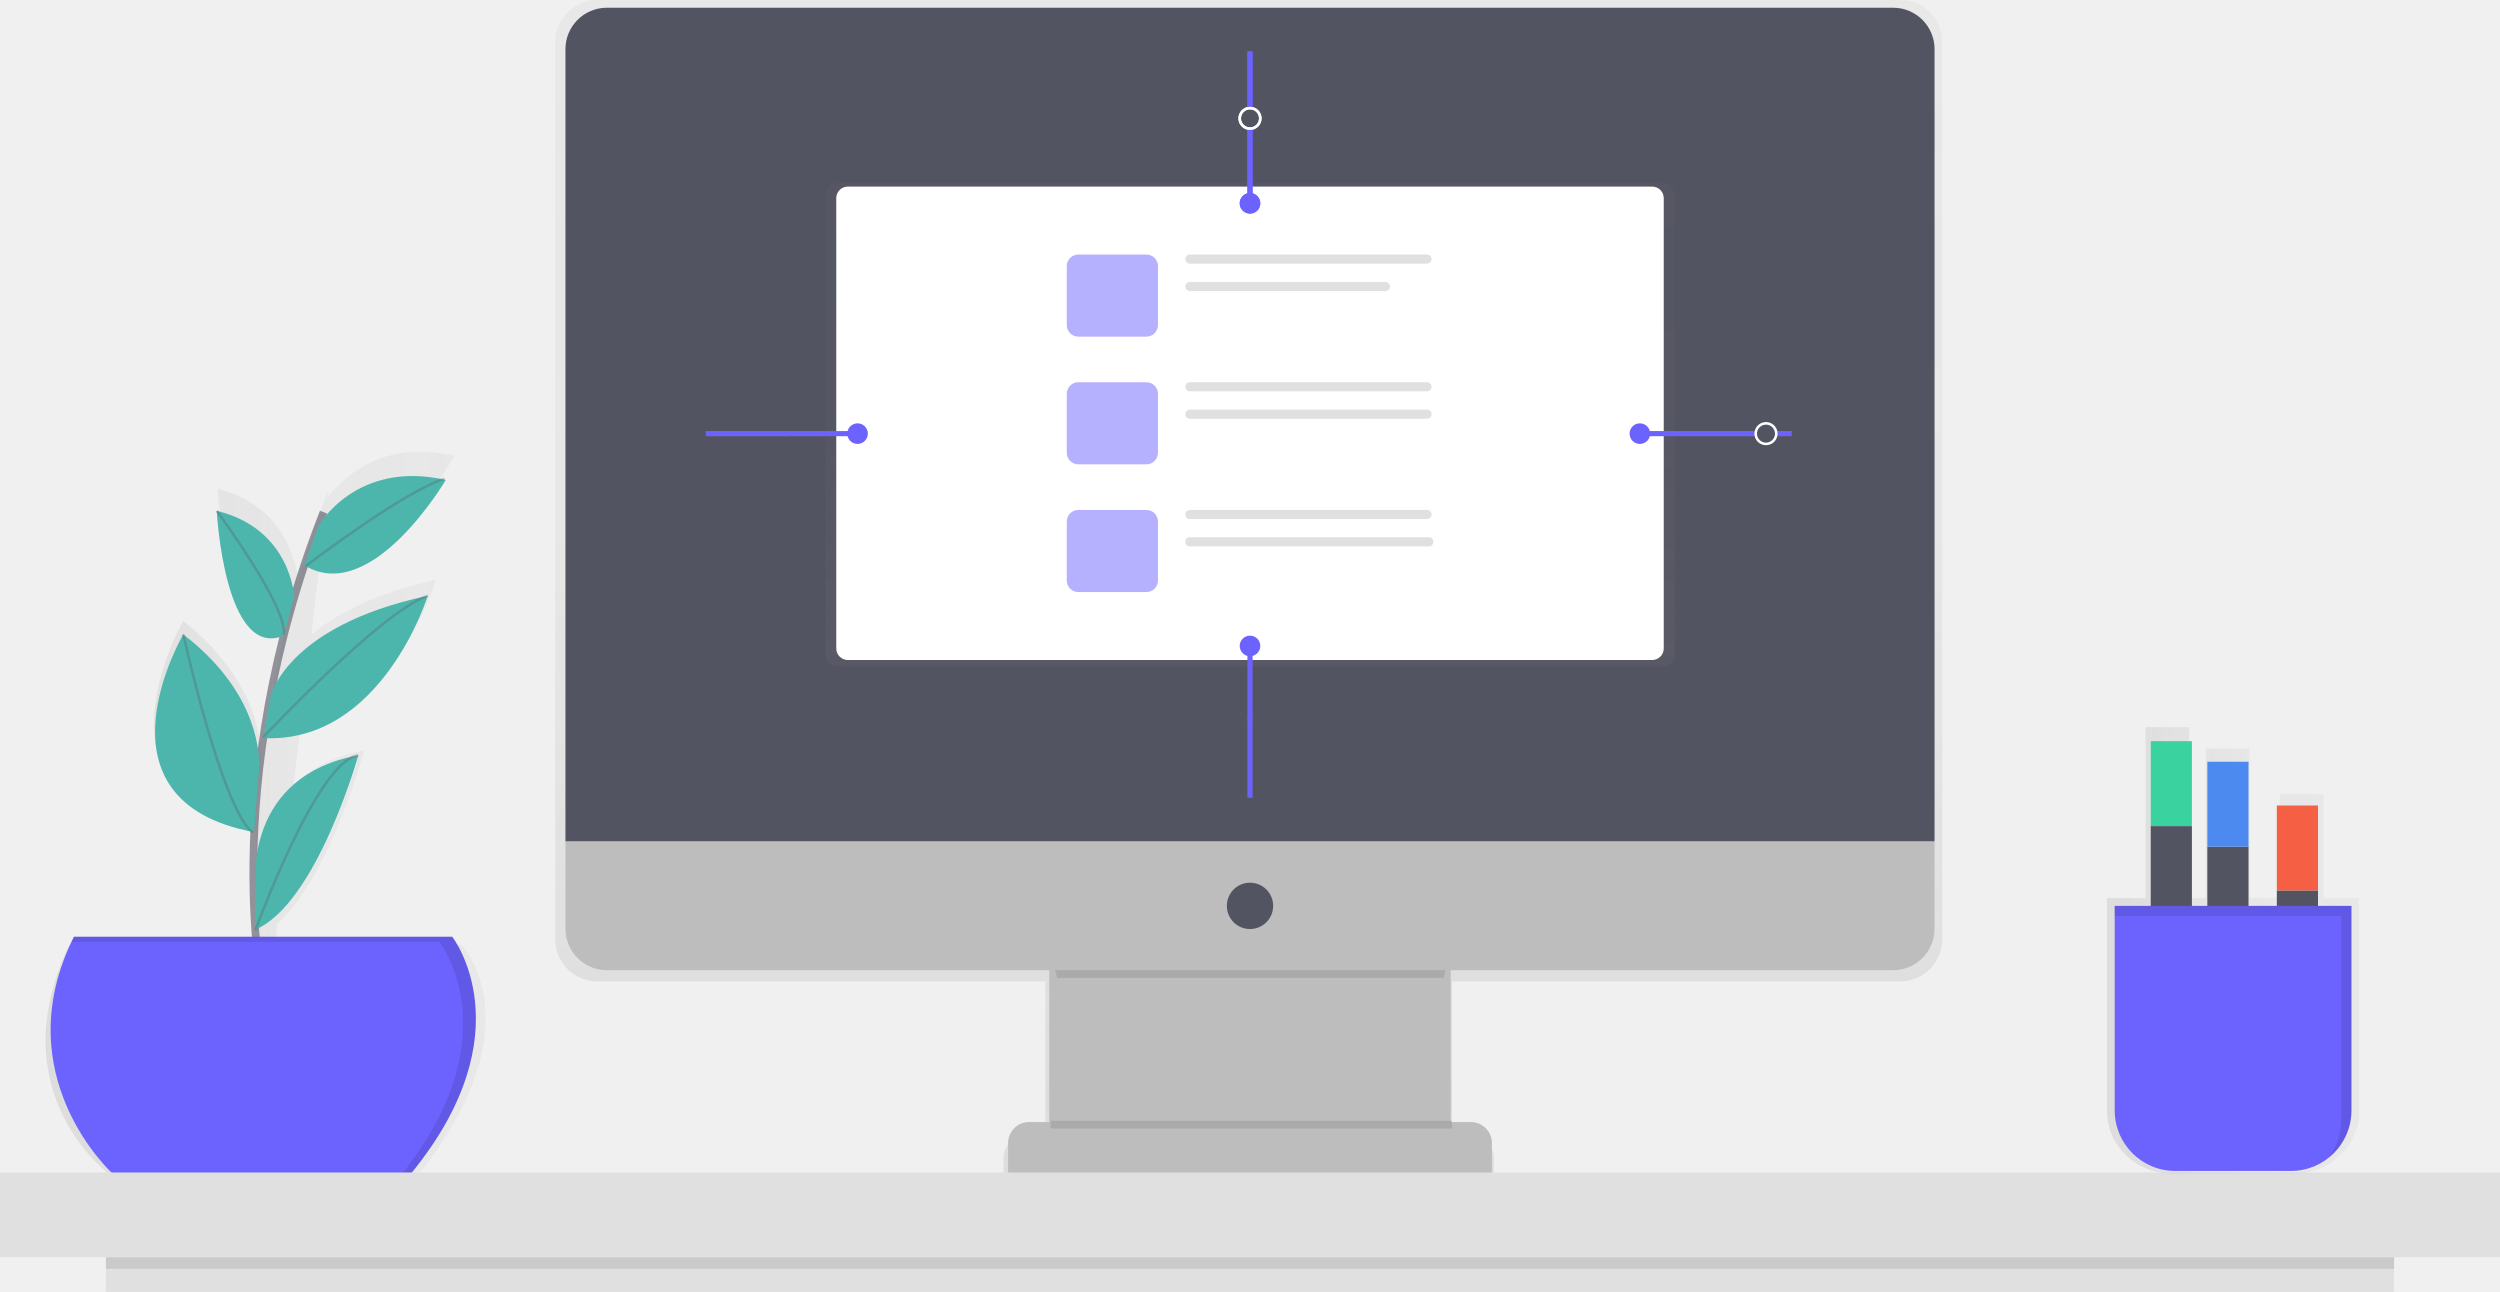
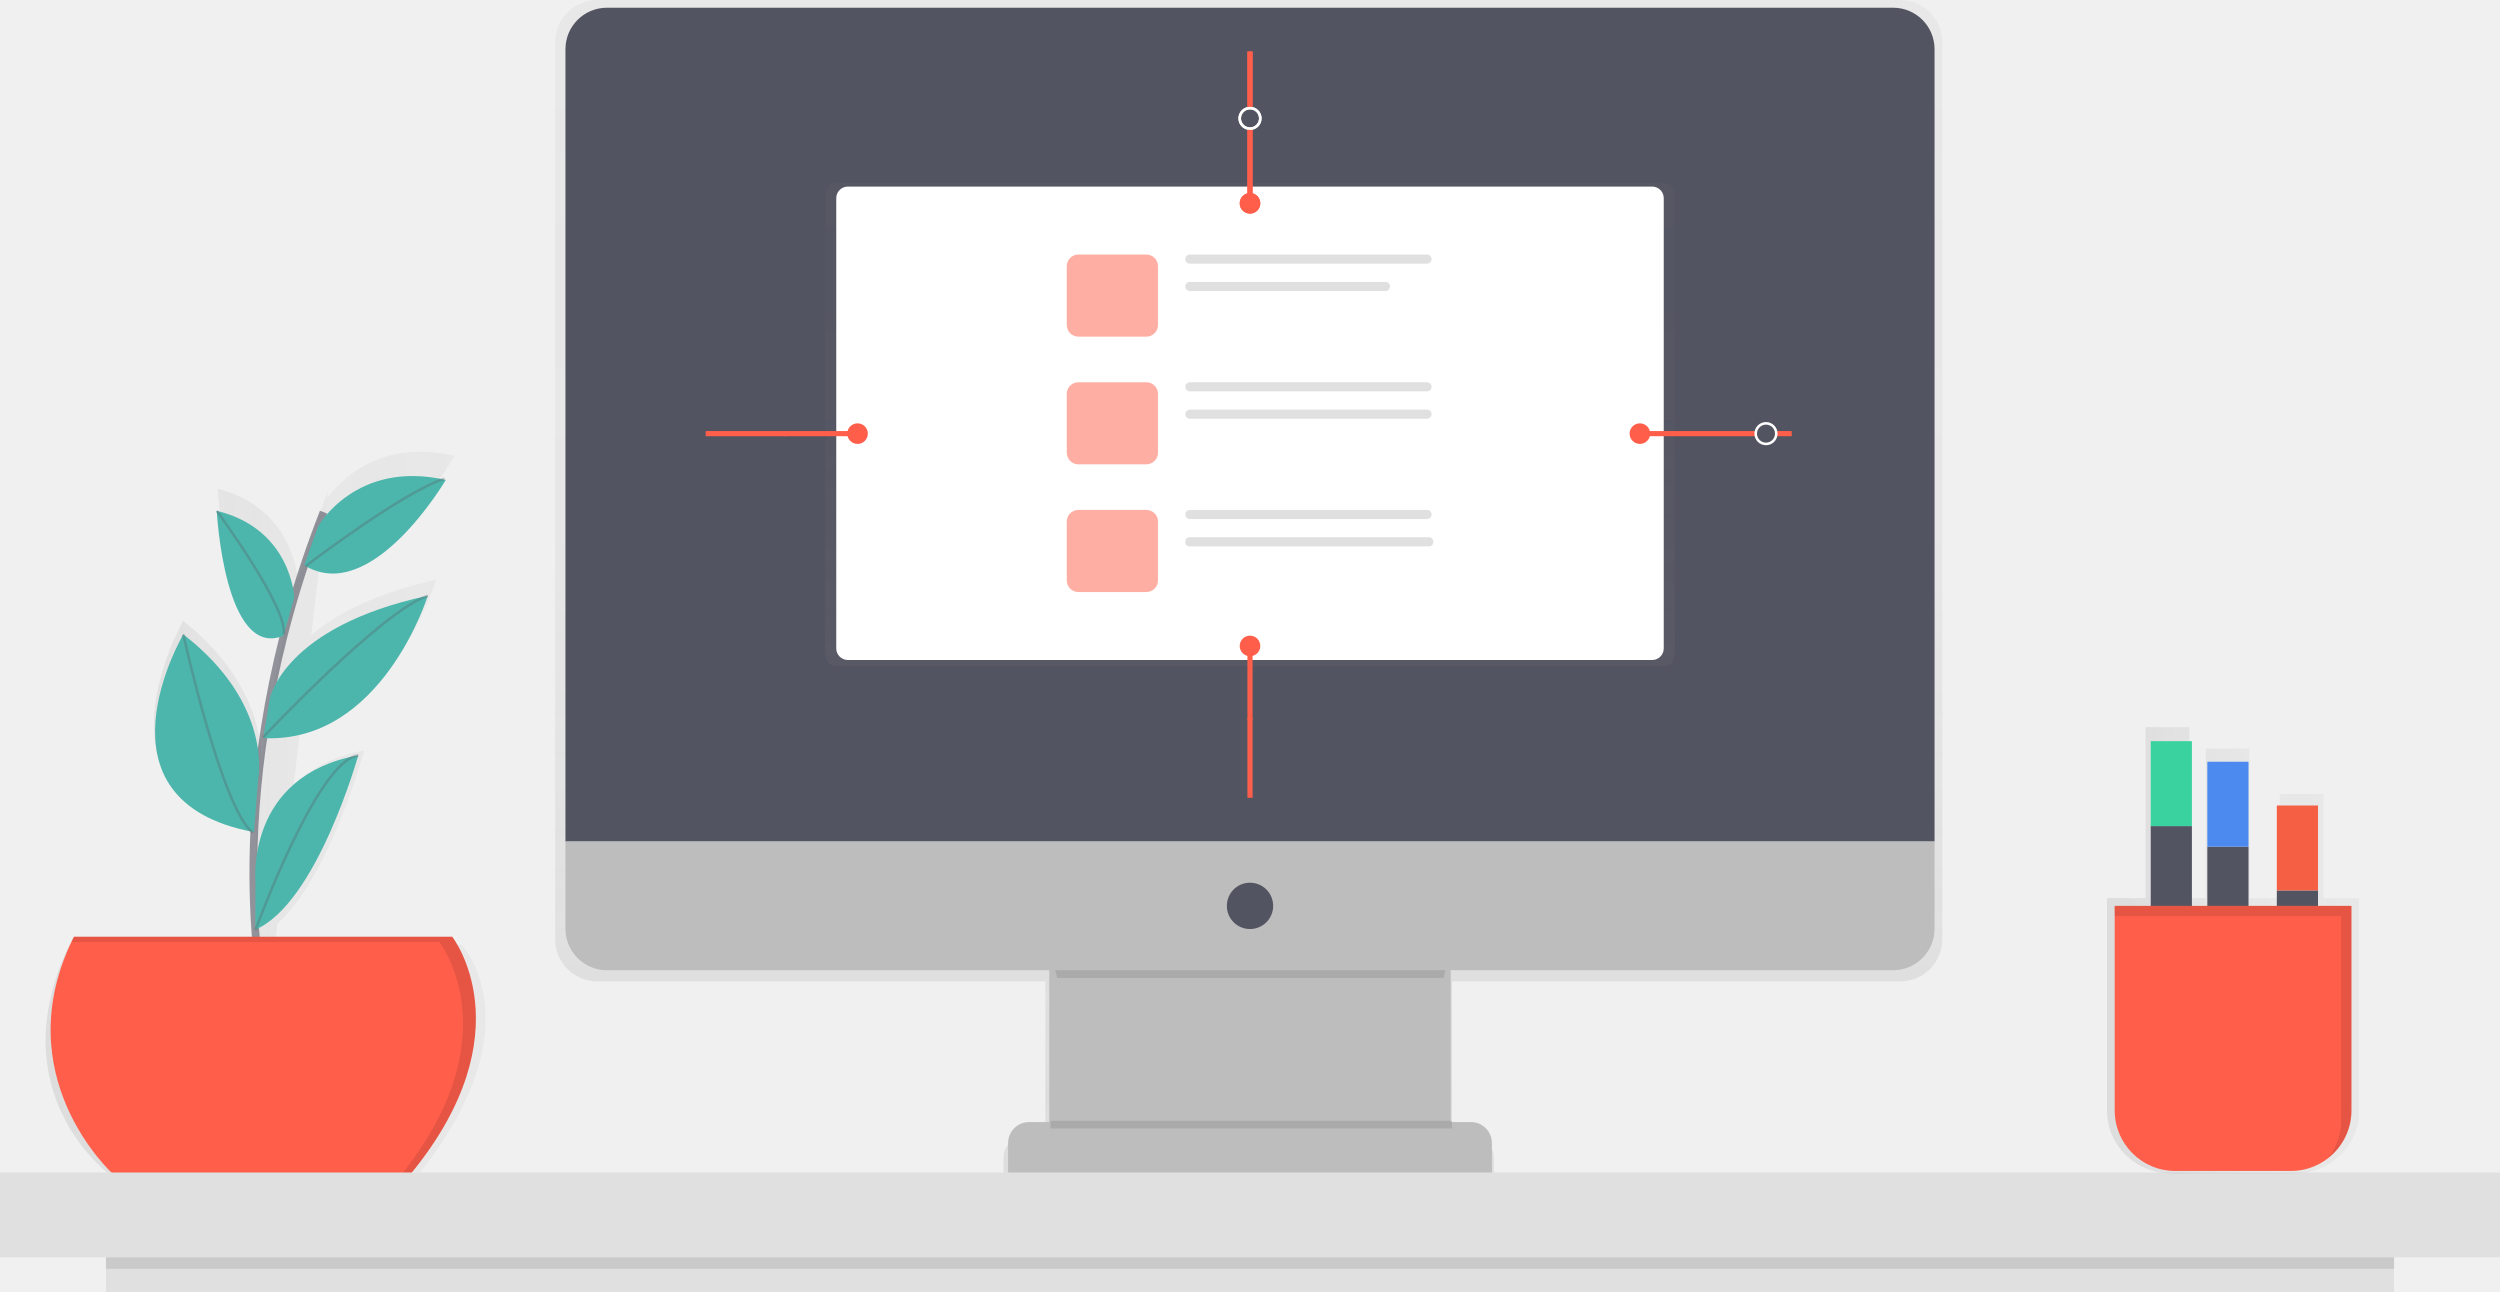
<svg xmlns="http://www.w3.org/2000/svg" xmlns:xlink="http://www.w3.org/1999/xlink" id="a622e68e-7a65-46e9-94a9-d455de519afc" data-name="Layer 1" width="971.44" height="502" viewBox="0 0 971.44 502">
  <defs>
    <linearGradient id="341b0e5e-a21f-44db-b85f-76180f33f0d3" x1="599.5" y1="668.05" x2="599.5" y2="199" gradientUnits="userSpaceOnUse">
      <stop offset="0" stop-color="gray" stop-opacity="0.25" />
      <stop offset="0.54" stop-color="gray" stop-opacity="0.12" />
      <stop offset="1" stop-color="gray" stop-opacity="0.1" />
    </linearGradient>
    <linearGradient id="9c19d1ba-0c1d-4cca-8c15-e6f3831a5e67" x1="485.72" y1="258.88" x2="485.72" y2="71.12" xlink:href="#341b0e5e-a21f-44db-b85f-76180f33f0d3" />
    <linearGradient id="fe76f7c7-2126-4e48-920d-21143a22d340" x1="132" y1="515" x2="303" y2="515" xlink:href="#341b0e5e-a21f-44db-b85f-76180f33f0d3" />
    <linearGradient id="2cf89a04-5a05-413b-983a-d2bc296cbb5e" x1="933" y1="568.28" x2="1031" y2="568.28" xlink:href="#341b0e5e-a21f-44db-b85f-76180f33f0d3" />
  </defs>
  <g opacity="0.7">
    <path d="M852.69,199H346.31A16.37,16.37,0,0,0,330,215.42V563.94a16.37,16.37,0,0,0,16.31,16.42H520.47v60.16h-7.94a8.3,8.3,0,0,0-8.27,8.33v12.07h16.21v7.14H678.53v-7.14h16.21V648.85a8.3,8.3,0,0,0-8.27-8.33H679V640h-.51V580.36H852.69A16.37,16.37,0,0,0,869,563.94V215.42A16.37,16.37,0,0,0,852.69,199Z" transform="translate(-114.28 -199)" fill="url(#341b0e5e-a21f-44db-b85f-76180f33f0d3)" />
  </g>
  <rect x="407.72" y="371" width="156" height="92" fill="#bdbdbd" />
  <g opacity="0.1">
    <path d="M525.07,579H675.24c1.81-7.87,3.26-13,3.26-13h-157S523.11,571.11,525.07,579Z" transform="translate(-114.28 -199)" />
  </g>
  <path d="M235.82,3h499.8a16.1,16.1,0,0,1,16.1,16.1V327a0,0,0,0,1,0,0h-532a0,0,0,0,1,0,0V19.1A16.1,16.1,0,0,1,235.82,3Z" fill="#535461" />
  <path d="M849.9,576H350.1A16.1,16.1,0,0,1,334,559.9V526H866v33.9A16.1,16.1,0,0,1,849.9,576Z" transform="translate(-114.28 -199)" fill="#bdbdbd" />
  <circle cx="485.72" cy="352" r="9" fill="#535461" />
  <path d="M399.89,436H571.55a8.17,8.17,0,0,1,8.17,8.17V456a0,0,0,0,1,0,0h-188a0,0,0,0,1,0,0V444.17A8.17,8.17,0,0,1,399.89,436Z" fill="#bdbdbd" />
  <g opacity="0.5">
    <rect x="320.72" y="71.12" width="330" height="187.76" rx="4.5" ry="4.5" fill="url(#9c19d1ba-0c1d-4cca-8c15-e6f3831a5e67)" />
  </g>
  <rect x="324.95" y="72.5" width="321.54" height="183.96" rx="4.5" ry="4.5" fill="#fff" />
  <g opacity="0.5">
-     <rect x="414.52" y="98.91" width="35.44" height="31.9" rx="4.5" ry="4.5" fill="#6c63ff" />
+     <rect x="414.52" y="98.91" width="35.44" height="31.9" rx="4.5" ry="4.5" fill="#FF5E4A" />
  </g>
  <rect x="460.59" y="98.91" width="95.69" height="3.54" rx="1.77" ry="1.77" fill="#e0e0e0" />
  <rect x="460.59" y="109.55" width="79.54" height="3.54" rx="1.77" ry="1.77" fill="#e0e0e0" />
  <g opacity="0.5">
-     <rect x="414.52" y="148.53" width="35.44" height="31.9" rx="4.5" ry="4.5" fill="#6c63ff" />
+     <rect x="414.52" y="148.53" width="35.44" height="31.9" rx="4.5" ry="4.5" fill="#FF5E4A" />
  </g>
  <rect x="460.59" y="148.53" width="95.69" height="3.54" rx="1.77" ry="1.77" fill="#e0e0e0" />
  <rect x="460.59" y="159.16" width="95.69" height="3.54" rx="1.77" ry="1.77" fill="#e0e0e0" />
  <g opacity="0.5">
-     <rect x="414.52" y="198.15" width="35.44" height="31.9" rx="4.5" ry="4.5" fill="#6c63ff" />
+     <rect x="414.52" y="198.15" width="35.44" height="31.9" rx="4.5" ry="4.5" fill="#FF5E4A" />
  </g>
  <rect x="460.59" y="198.15" width="95.69" height="3.54" rx="1.77" ry="1.77" fill="#e0e0e0" />
  <rect x="460.59" y="208.78" width="96.33" height="3.54" rx="1.59" ry="1.59" fill="#e0e0e0" />
-   <line x1="485.72" y1="42" x2="485.72" y2="20" stroke="#6c63ff" stroke-miterlimit="10" stroke-width="2" />
-   <line x1="485.72" y1="79" x2="485.72" y2="50.13" stroke="#6c63ff" stroke-miterlimit="10" stroke-width="2" />
-   <circle cx="485.72" cy="79" r="4" fill="#6c63ff" />
+   <line x1="485.72" y1="42" x2="485.72" y2="20" stroke="#FF5E4A" stroke-miterlimit="10" stroke-width="2" />
+   <line x1="485.72" y1="79" x2="485.72" y2="50.13" stroke="#FF5E4A" stroke-miterlimit="10" stroke-width="2" />
+   <circle cx="485.72" cy="79" r="4" fill="#FF5E4A" />
  <circle cx="485.72" cy="46" r="4" fill="none" stroke="#fff" stroke-miterlimit="10" />
-   <line x1="485.72" y1="42" x2="485.72" y2="20" stroke="#6c63ff" stroke-miterlimit="10" stroke-width="2" />
-   <line x1="485.72" y1="79" x2="485.72" y2="50.13" stroke="#6c63ff" stroke-miterlimit="10" stroke-width="2" />
-   <circle cx="485.72" cy="79" r="4" fill="#6c63ff" />
+   <line x1="485.72" y1="42" x2="485.72" y2="20" stroke="#FF5E4A" stroke-miterlimit="10" stroke-width="2" />
+   <line x1="485.72" y1="79" x2="485.72" y2="50.13" stroke="#FF5E4A" stroke-miterlimit="10" stroke-width="2" />
+   <circle cx="485.72" cy="79" r="4" fill="#FF5E4A" />
  <circle cx="485.72" cy="46" r="4" fill="none" stroke="#fff" stroke-miterlimit="10" />
-   <line x1="485.72" y1="279" x2="485.72" y2="310" stroke="#6c63ff" stroke-miterlimit="10" stroke-width="2" />
-   <line x1="485.72" y1="251" x2="485.72" y2="279.87" stroke="#6c63ff" stroke-miterlimit="10" stroke-width="2" />
-   <circle cx="485.72" cy="251" r="4" fill="#6c63ff" />
-   <line x1="305.72" y1="168.5" x2="274.22" y2="168.5" stroke="#6c63ff" stroke-miterlimit="10" stroke-width="2" />
-   <line x1="333.22" y1="168.5" x2="304.35" y2="168.5" stroke="#6c63ff" stroke-miterlimit="10" stroke-width="2" />
-   <circle cx="333.22" cy="168.5" r="4" fill="#6c63ff" />
+   <line x1="485.72" y1="279" x2="485.72" y2="310" stroke="#FF5E4A" stroke-miterlimit="10" stroke-width="2" />
+   <line x1="485.72" y1="251" x2="485.72" y2="279.87" stroke="#FF5E4A" stroke-miterlimit="10" stroke-width="2" />
+   <circle cx="485.72" cy="251" r="4" fill="#FF5E4A" />
+   <line x1="305.72" y1="168.5" x2="274.22" y2="168.5" stroke="#FF5E4A" stroke-miterlimit="10" stroke-width="2" />
+   <line x1="333.22" y1="168.5" x2="304.35" y2="168.5" stroke="#FF5E4A" stroke-miterlimit="10" stroke-width="2" />
+   <circle cx="333.22" cy="168.5" r="4" fill="#FF5E4A" />
  <g opacity="0.1">
    <rect x="408.22" y="435.5" width="156" height="3" />
  </g>
  <g opacity="0.7">
    <path d="M293.48,566.06H221.08l1-8.14c20.46-18.37,33.69-67.31,33.69-67.31a6.78,6.78,0,0,0-.87.18c-12,2.42-20.54,7.35-26.51,13.28l2.54-21.66c37.8-8.14,52.79-58.14,52.79-58.14-24.12,5.35-39.16,13.63-48.5,21.49l3.72-31.82c25.56,8.77,52-37.82,52-37.82l-1-.21.5-.32-.76.27c-28.25-6.09-43.35,10.06-48.25,16.77l.37-3.12q-1.12,3-2.18,5.88h0l0,.08q-3,8.13-5.49,16.06l0,0h0q-2.17,6.77-4.06,13.4l0-.06s-1.17-28.46-31.18-35.95c0,0,3.15,62.07,26.93,51.91h0c-2.2,9-4,17.66-5.56,26.07h0q-1.49,8.21-2.6,16l-.14.16.14-.12-.06.41v0h0q-1,7.07-1.7,13.78c.46-8.62-1.11-33.52-30.45-56.92,0,0-39,68.54,27.5,82,.15.13.3.26.44.38l-.1-.31.6.13.27-3.52a369.39,369.39,0,0,0,.23,44.1h0c.07,1,.14,2,.21,2.95H141.37c-27.94,57.79,15.52,89.46,15.52,89.46h120C323.49,596.66,293.48,566.06,293.48,566.06Zm-78-65.68h0v0Z" transform="translate(-114.28 -199)" fill="url(#fe76f7c7-2126-4e48-920d-21143a22d340)" />
  </g>
  <path d="M217,588s-19-83,23-190" transform="translate(-114.28 -199)" fill="none" stroke="#535461" stroke-miterlimit="10" stroke-width="3" opacity="0.6" />
-   <path d="M143,563H290s29,37-16,92H158S116,617,143,563Z" transform="translate(-114.28 -199)" fill="#6c63ff" />
+   <path d="M143,563H290s29,37-16,92H158S116,617,143,563Z" transform="translate(-114.28 -199)" fill="#FF5E4A" />
  <path d="M237.89,403.5s14.61-26,49.61-18c0,0-28.93,49.26-55,33.13Z" transform="translate(-114.28 -199)" fill="#4db6ac" />
  <path d="M228.63,431.09S227.5,404.5,198.5,397.5c0,0,3,58,26,48.5Z" transform="translate(-114.28 -199)" fill="#4db6ac" />
  <path d="M219.15,470.36s5.35-27.86,61.35-39.86c0,0-17.86,57.62-63.93,55.31Z" transform="translate(-114.28 -199)" fill="#4db6ac" />
  <path d="M214.61,501.63s5.89-29.13-29.11-56.13c0,0-38,64.67,27.48,76.83Z" transform="translate(-114.28 -199)" fill="#4db6ac" />
  <path d="M213.56,541.67S209.5,500.5,253.5,492.5c0,0-16.07,57.49-40,67.74Z" transform="translate(-114.28 -199)" fill="#4db6ac" />
  <path d="M233,419s38-29,54-34" transform="translate(-114.28 -199)" fill="none" stroke="#535461" stroke-miterlimit="10" opacity="0.3" />
  <path d="M216.5,485.5s46-49,64-55" transform="translate(-114.28 -199)" fill="none" stroke="#535461" stroke-miterlimit="10" opacity="0.3" />
  <path d="M198.5,397.5s28,38,26,48" transform="translate(-114.28 -199)" fill="none" stroke="#535461" stroke-miterlimit="10" opacity="0.3" />
  <path d="M185.5,445.5s15,68,27,77" transform="translate(-114.28 -199)" fill="none" stroke="#535461" stroke-miterlimit="10" opacity="0.3" />
  <path d="M213.5,560.5s24-66,40-68" transform="translate(-114.28 -199)" fill="none" stroke="#535461" stroke-miterlimit="10" opacity="0.3" />
  <g opacity="0.1">
    <path d="M290,563H143c-.33.67-.65,1.34-1,2H285s28.29,36.11-14.4,90H274C319,600,290,563,290,563Z" transform="translate(-114.28 -199)" />
  </g>
  <rect y="455.6" width="971.44" height="32.93" fill="#e0e0e0" />
  <rect x="41.16" y="488.53" width="889.11" height="13.47" fill="#e0e0e0" />
  <rect x="41.16" y="488.53" width="889.11" height="4.49" opacity="0.1" />
-   <line x1="690.22" y1="168.5" x2="696.22" y2="168.5" stroke="#6c63ff" stroke-miterlimit="10" stroke-width="2" />
-   <line x1="637.22" y1="168.5" x2="682.1" y2="168.5" stroke="#6c63ff" stroke-miterlimit="10" stroke-width="2" />
-   <circle cx="637.22" cy="168.5" r="4" fill="#6c63ff" />
+   <line x1="690.22" y1="168.5" x2="696.22" y2="168.5" stroke="#FF5E4A" stroke-miterlimit="10" stroke-width="2" />
+   <line x1="637.22" y1="168.5" x2="682.1" y2="168.5" stroke="#FF5E4A" stroke-miterlimit="10" stroke-width="2" />
+   <circle cx="637.22" cy="168.5" r="4" fill="#FF5E4A" />
  <circle cx="686.22" cy="168.5" r="4" fill="none" stroke="#fff" stroke-miterlimit="10" />
  <g opacity="0.7">
    <path d="M1027,643.88l.1-.15q.31-.48.61-1l.11-.19q.29-.49.55-1l.09-.17c.2-.39.39-.78.56-1.19h0a23.79,23.79,0,0,0,.94-2.51l.1-.33c.09-.31.18-.62.26-.93l.1-.44q.1-.42.18-.85c0-.16.06-.32.09-.48s.09-.56.13-.85,0-.33.06-.49.06-.61.08-.92c0-.14,0-.29,0-.43,0-.45,0-.91,0-1.36V548h-13.85V507.52h-17V548H988.39V489.86h-17V548H965V481.55h-17V548H933V630.6c0,13.48,11.21,24.4,25,24.4H1006a25.19,25.19,0,0,0,20.24-10.06l0,0Q1026.61,644.41,1027,643.88Z" transform="translate(-114.28 -199)" fill="url(#2cf89a04-5a05-413b-983a-d2bc296cbb5e)" />
  </g>
  <rect x="835.72" y="321" width="16" height="100" fill="#535461" />
  <rect x="835.72" y="288" width="16" height="33" fill="#3ad29f" />
  <rect x="857.72" y="329" width="16" height="100" fill="#535461" />
  <rect x="857.72" y="296" width="16" height="33" fill="#4d8af0" />
  <rect x="884.72" y="346" width="16" height="100" fill="#535461" />
  <rect x="884.72" y="313" width="16" height="33" fill="#f55f44" />
-   <path d="M821.72,352h92a0,0,0,0,1,0,0v79.5a23.5,23.5,0,0,1-23.5,23.5h-45a23.5,23.5,0,0,1-23.5-23.5V352A0,0,0,0,1,821.72,352Z" fill="#6c63ff" />
+   <path d="M821.72,352h92a0,0,0,0,1,0,0v79.5a23.5,23.5,0,0,1-23.5,23.5h-45a23.5,23.5,0,0,1-23.5-23.5V352A0,0,0,0,1,821.72,352Z" fill="#FF5E4A" />
  <g opacity="0.1">
    <path d="M936,551v4h88v79.5a23.39,23.39,0,0,1-5,14.49,23.45,23.45,0,0,0,9-18.49V551Z" transform="translate(-114.28 -199)" />
  </g>
</svg>
